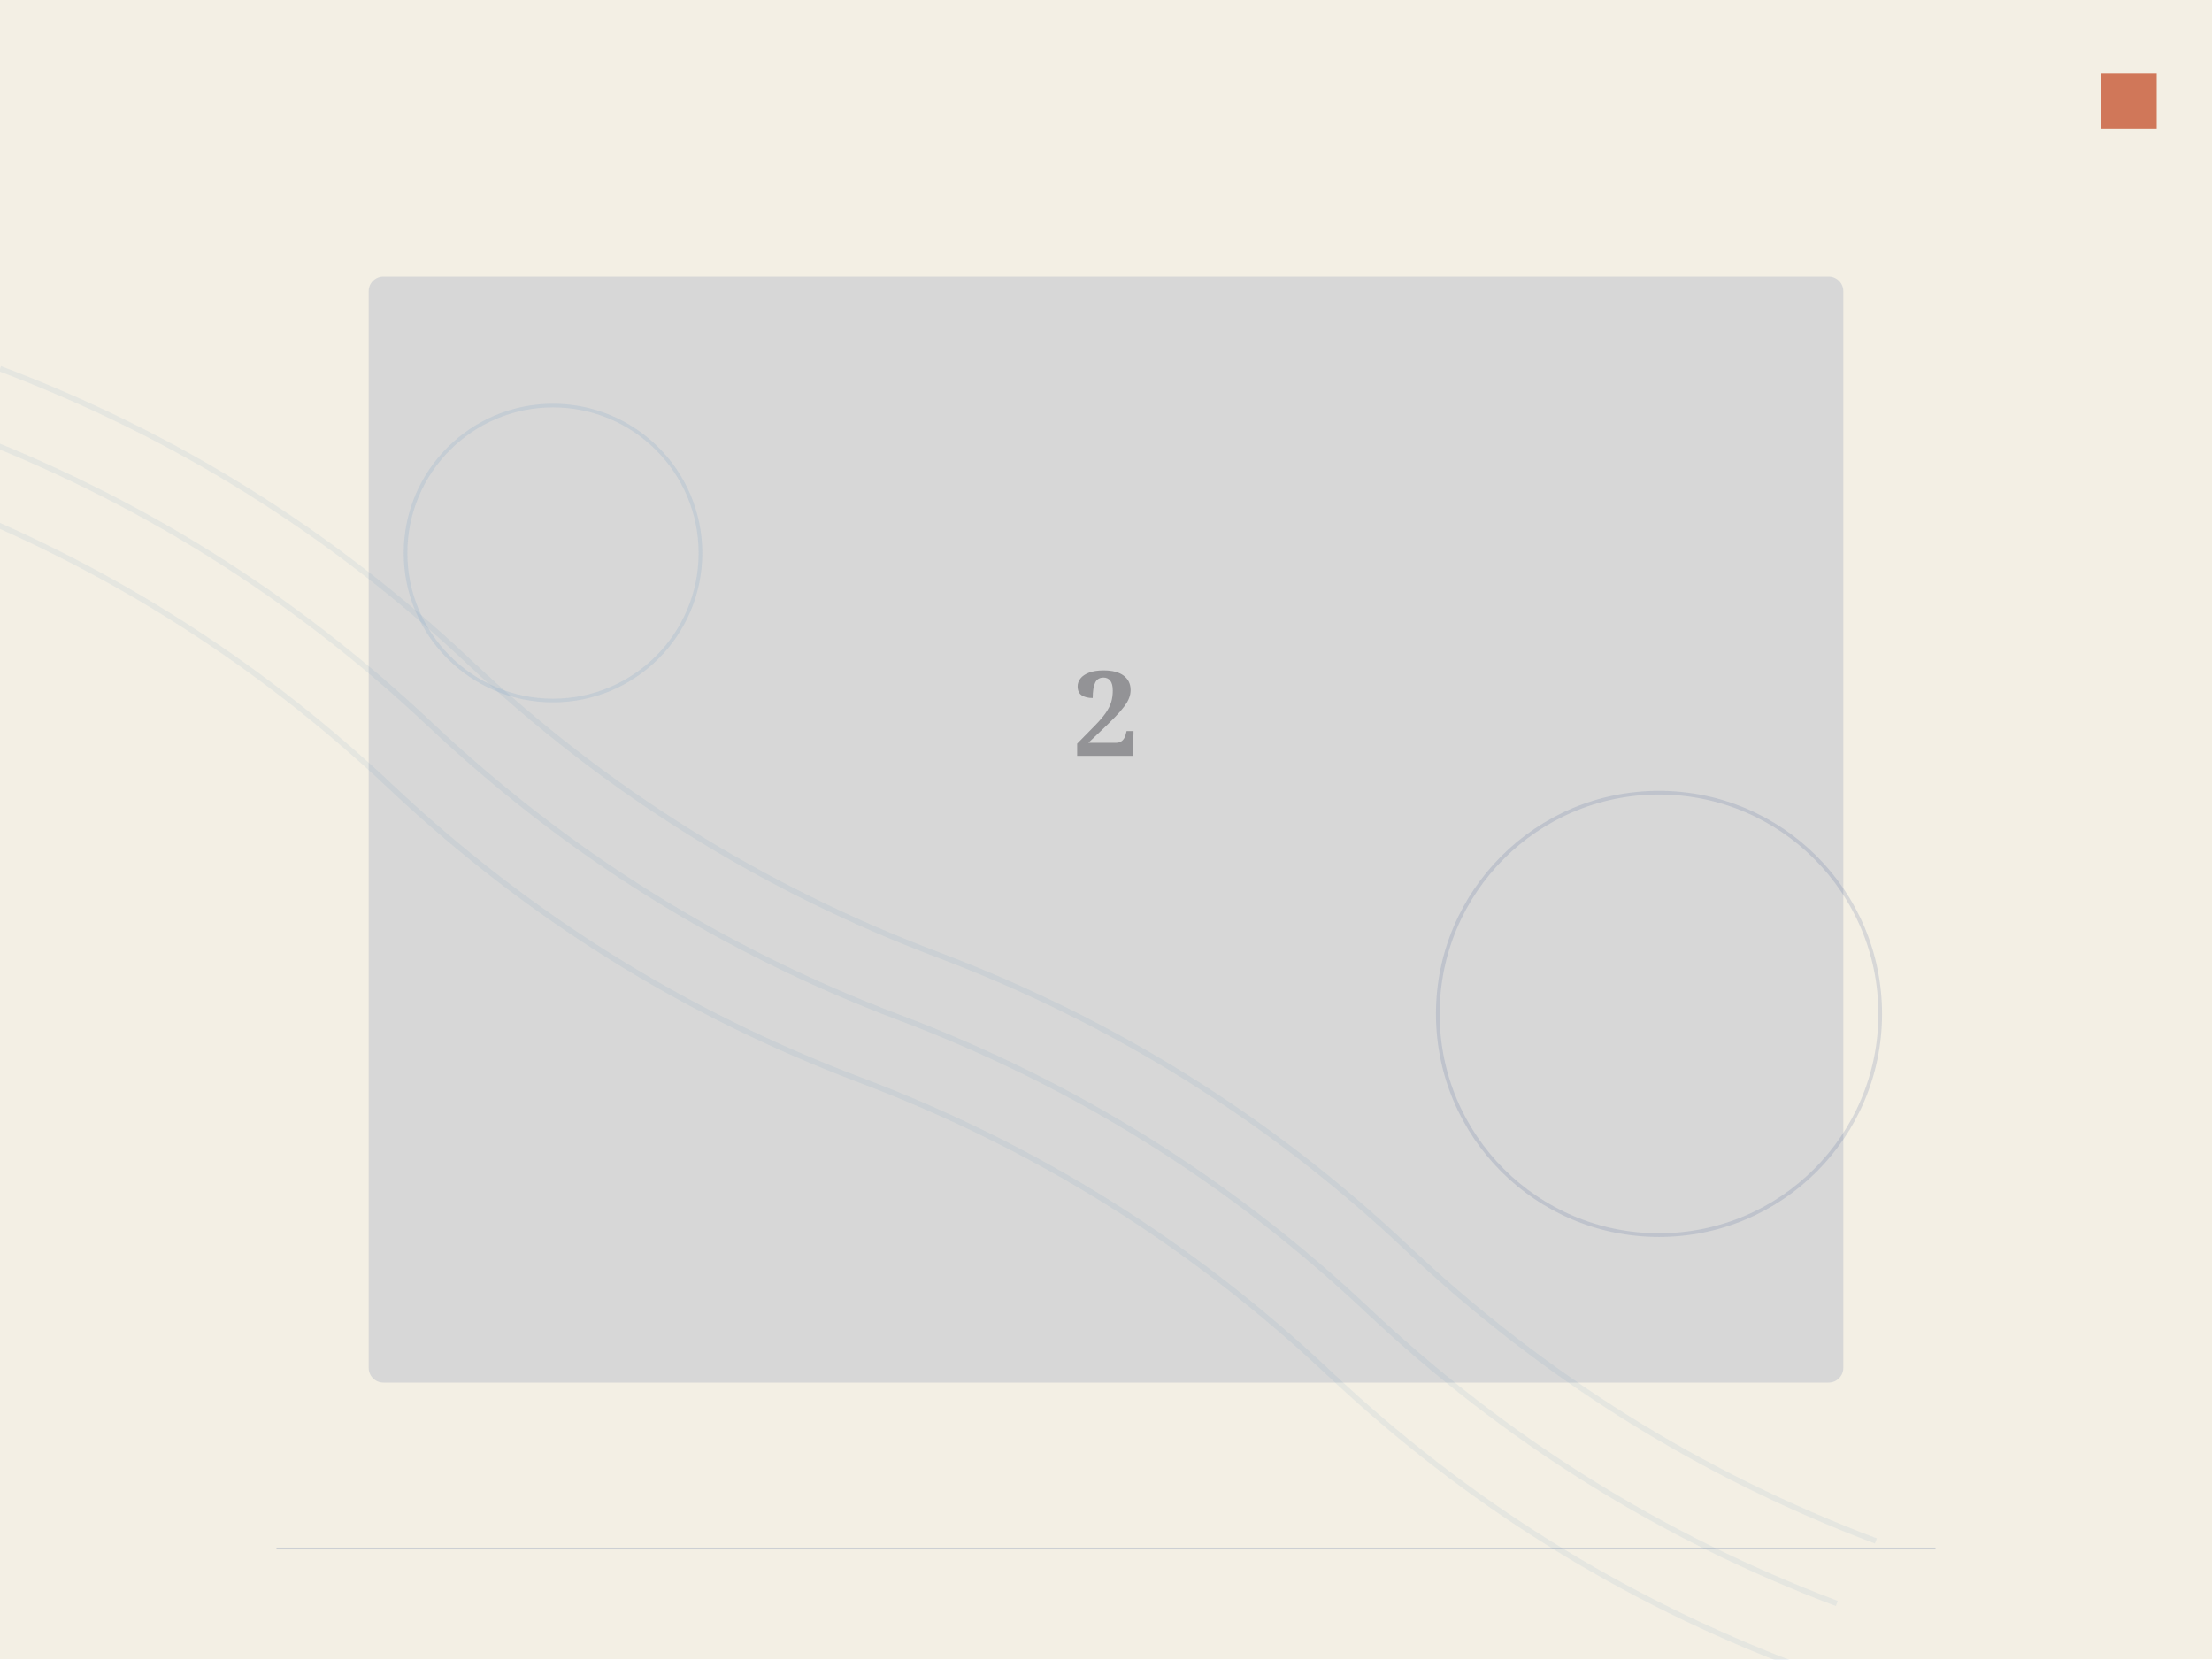
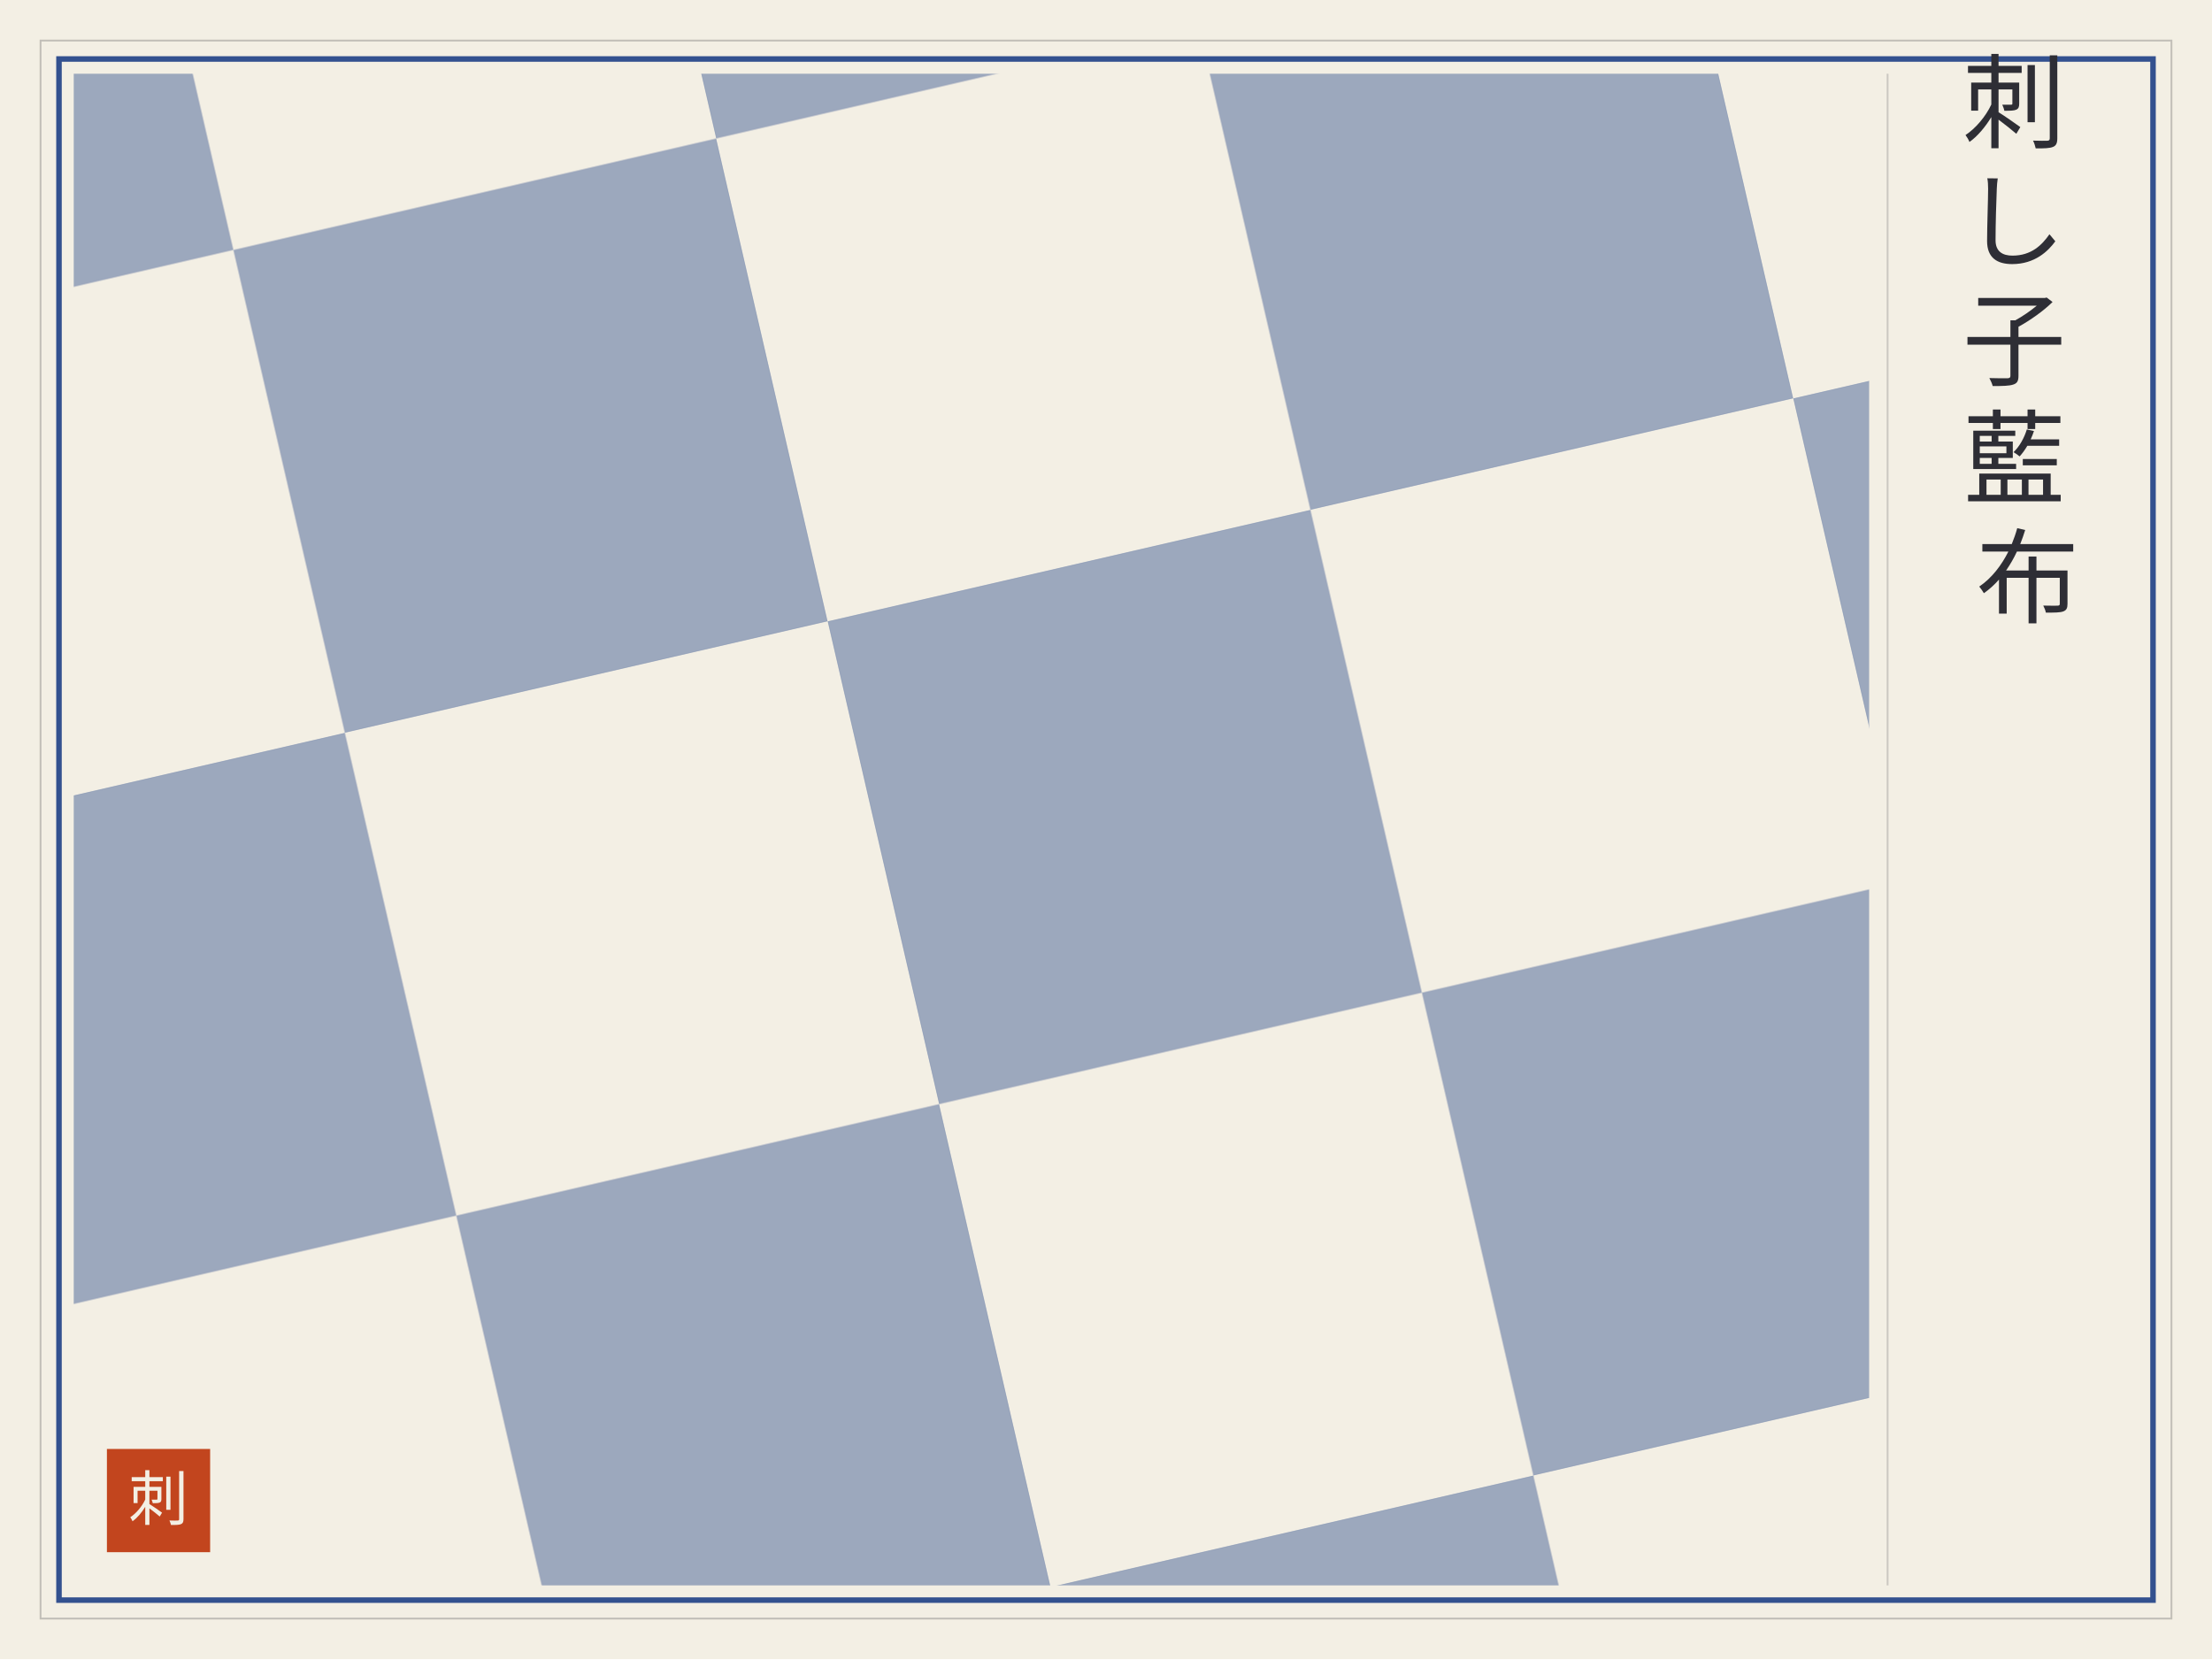
<svg xmlns="http://www.w3.org/2000/svg" width="1200" height="900" viewBox="0 0 1200 900">
  <rect width="1200" height="900" fill="#F3EFE4" />
-   <g transform="translate(0, 200) rotate(32)">
-     <g fill="none" stroke="#7FA3C7" stroke-width="3" opacity="0.12">
-       <path d="M 0 0 Q 150 -30 300 0 T 600 0 T 900 0 T 1200 0" />
-       <path d="M 0 40 Q 150 10 300 40 T 600 40 T 900 40 T 1200 40" />
-       <path d="M 0 80 Q 150 50 300 80 T 600 80 T 900 80 T 1200 80" />
+   <rect x="22" y="22" width="1156" height="856" fill="none" stroke="#2E2E35" stroke-width="1" opacity="0.25" />
+   <rect x="32" y="32" width="1136" height="836" fill="none" stroke="#33518F" stroke-width="3" />
+   <clipPath id="plate-sashiko-indigo-cloth-2">
+     <rect x="40.0" y="40.0" width="974.0" height="820.0" />
+   </clipPath>
+   <pattern id="pat-plate-sashiko-indigo-cloth-2" x="40.0" y="40.0" width="537.6" height="537.6" patternUnits="userSpaceOnUse" patternTransform="rotate(167 527.0 450.0)">
+     <g transform="scale(2.8)">
+       <rect x="0" y="0" width="96" height="96" fill="#33518F" opacity="0.45" />
+       <rect x="96" y="96" width="96" height="96" fill="#33518F" opacity="0.45" />
    </g>
+   </pattern>
+   <g clip-path="url(#plate-sashiko-indigo-cloth-2)">
+     <rect x="40.0" y="40.0" width="974.0" height="820.0" fill="#F3EFE4" />
+     <rect x="40.0" y="40.0" width="974.0" height="820.0" fill="url(#pat-plate-sashiko-indigo-cloth-2)" />
  </g>
-   <rect x="200" y="150" width="800" height="600" fill="#33518F" opacity="0.15" rx="8" />
-   <circle cx="300" cy="300" r="80" fill="none" stroke="#7FA3C7" stroke-width="2" opacity="0.2" />
-   <circle cx="900" cy="550" r="120" fill="none" stroke="#33518F" stroke-width="2" opacity="0.15" />
-   <text x="600" y="410" font-size="64" font-family="serif" font-weight="bold" text-anchor="middle" fill="#2E2E35" opacity="0.4">
-     2
+   <line x1="1024.0" y1="40.0" x2="1024.0" y2="860.0" stroke="#2E2E35" stroke-width="1" opacity="0.2" />
+   <text x="1100.0" y="76.0" font-family="'Hiragino Mincho ProN','Yu Mincho','Noto Serif JP',serif" font-size="56.0" text-anchor="middle" fill="#2E2E35">
+     <tspan x="1100.0" dy="0">刺</tspan>
+     <tspan x="1100.0" dy="64.4">し</tspan>
+     <tspan x="1100.0" dy="64.4">子</tspan>
+     <tspan x="1100.0" dy="64.4">藍</tspan>
+     <tspan x="1100.0" dy="64.4">布</tspan>
  </text>
-   <rect x="1140" y="40" width="30" height="30" fill="#C2451E" opacity="0.7" />
-   <line x1="150" y1="840" x2="1050" y2="840" stroke="#33518F" stroke-width="1" opacity="0.2" />
+   <g transform="translate(58.0, 786.0)">
+     <rect width="56" height="56" fill="#C2451E" />
+     <text x="28" y="38.64" font-family="serif" font-size="32.48" text-anchor="middle" fill="#F3EFE4">刺</text>
+   </g>
</svg>
